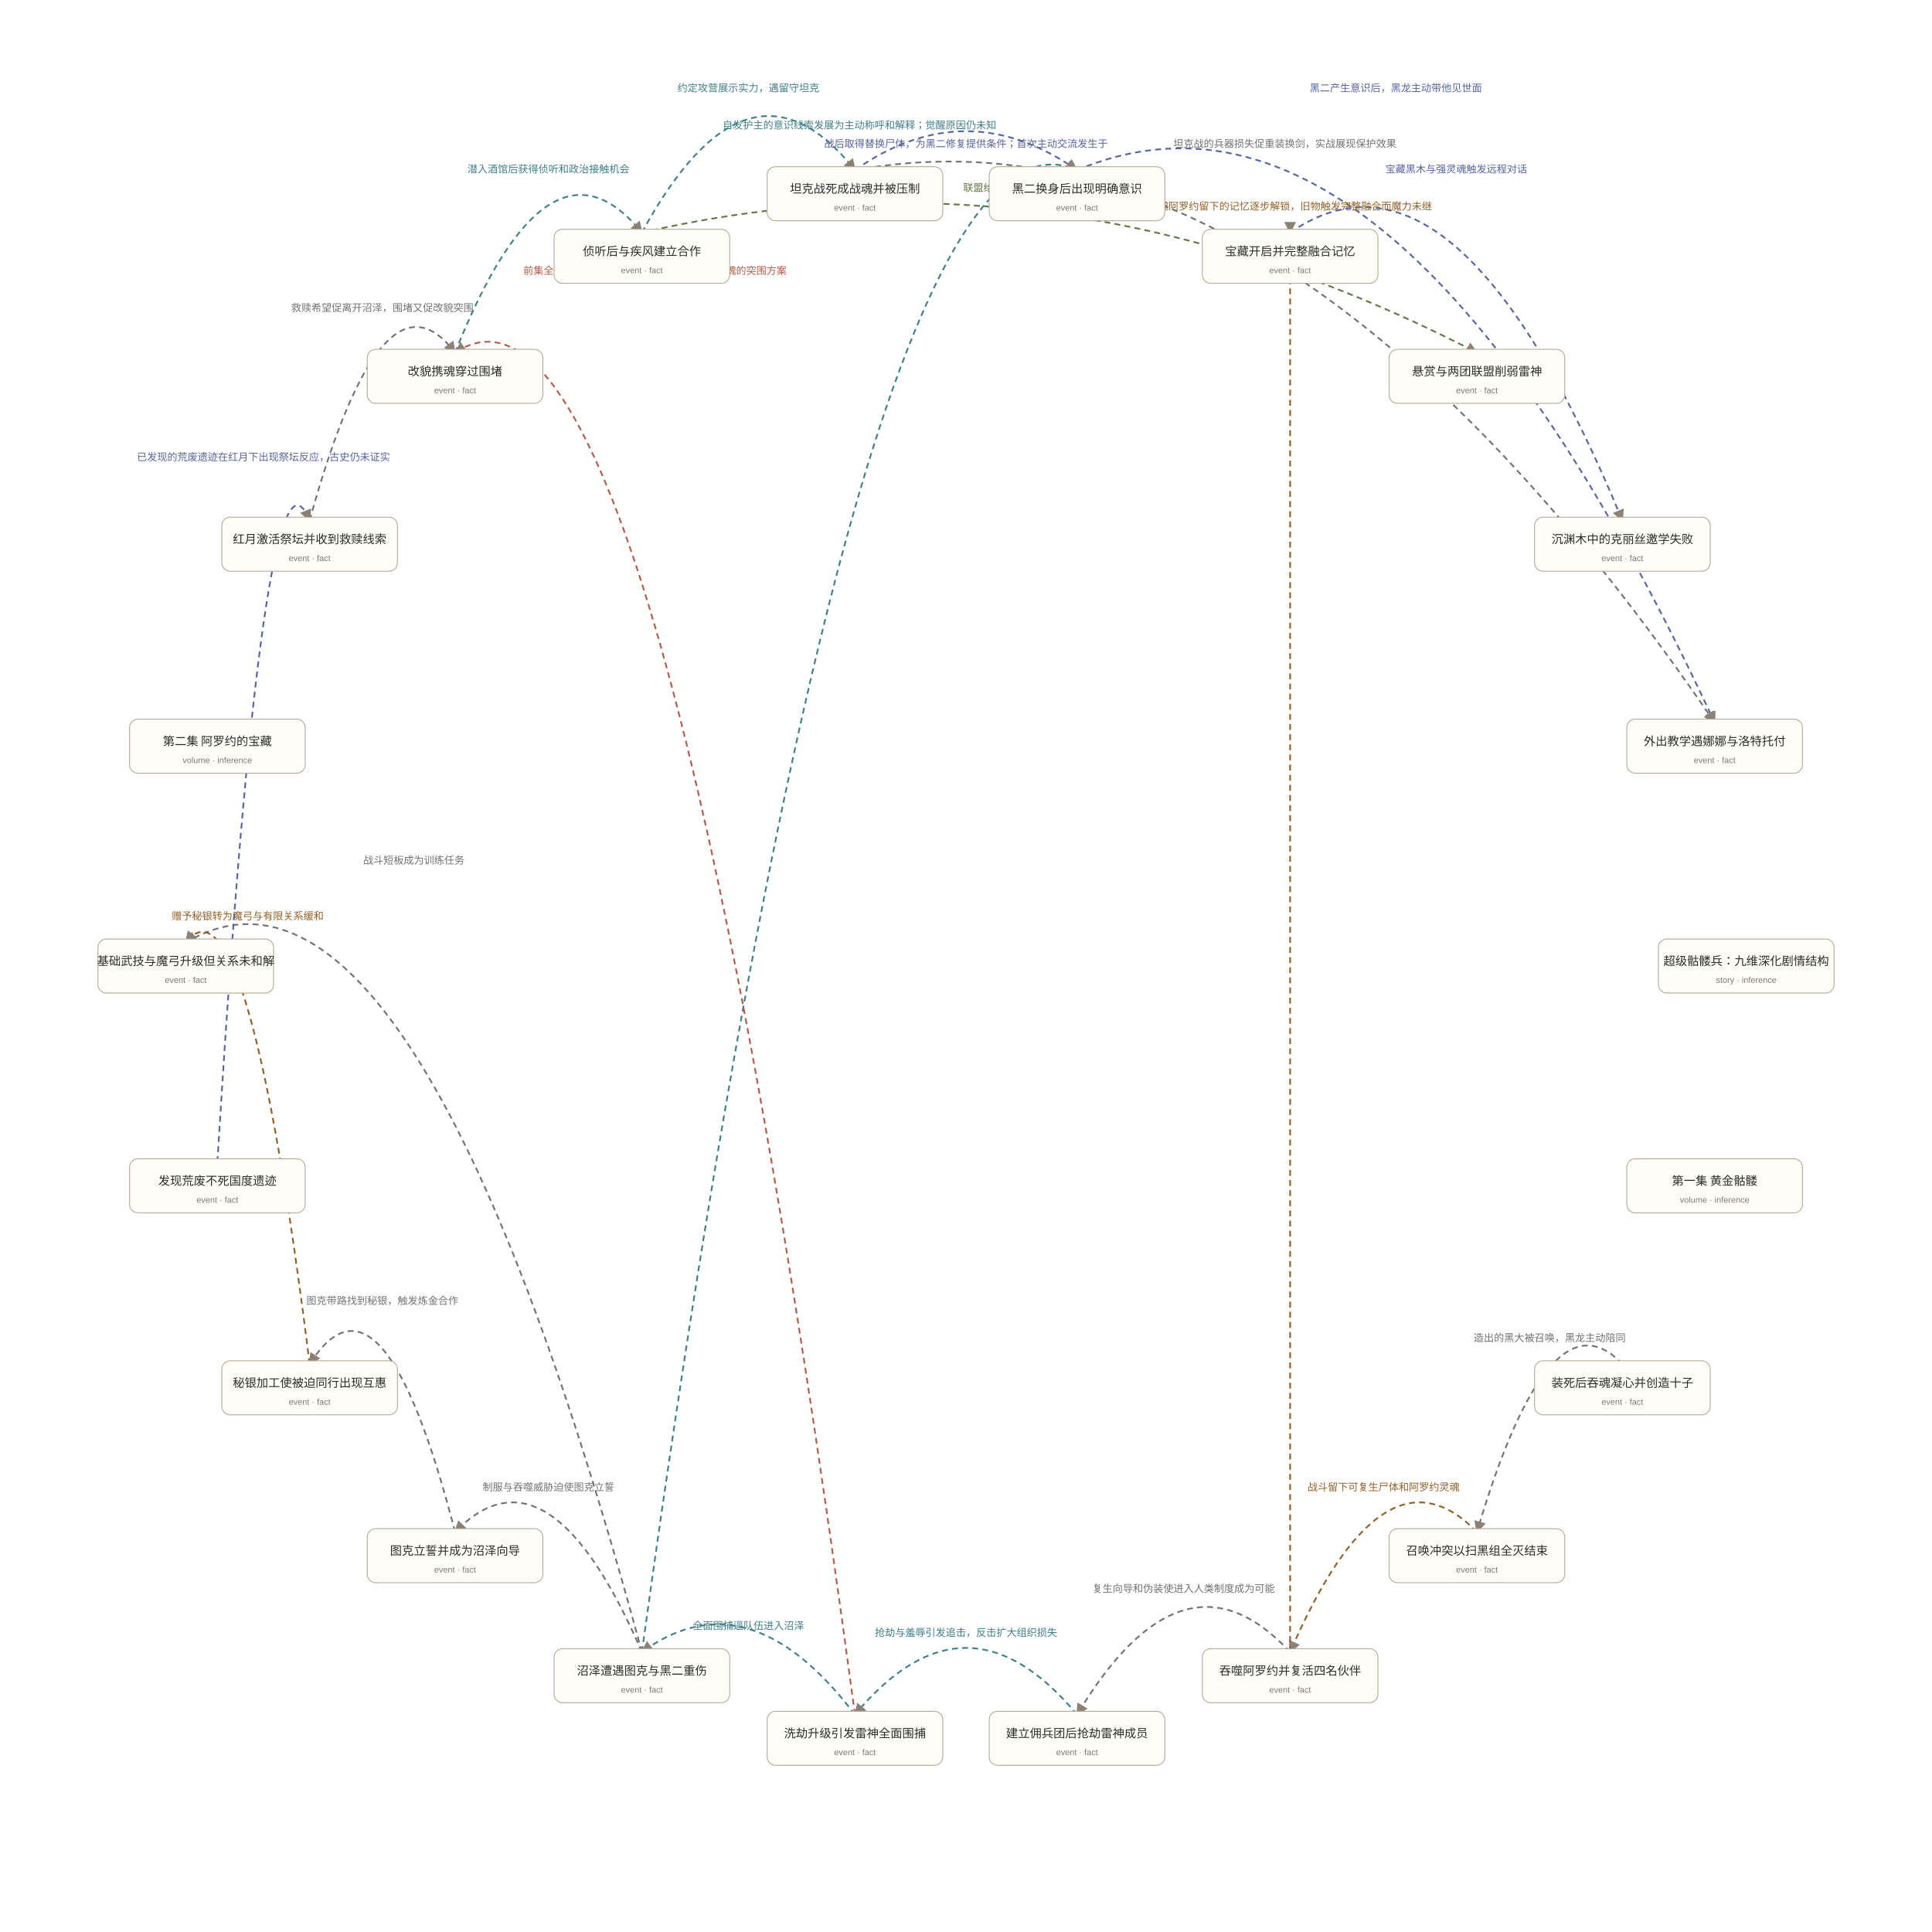
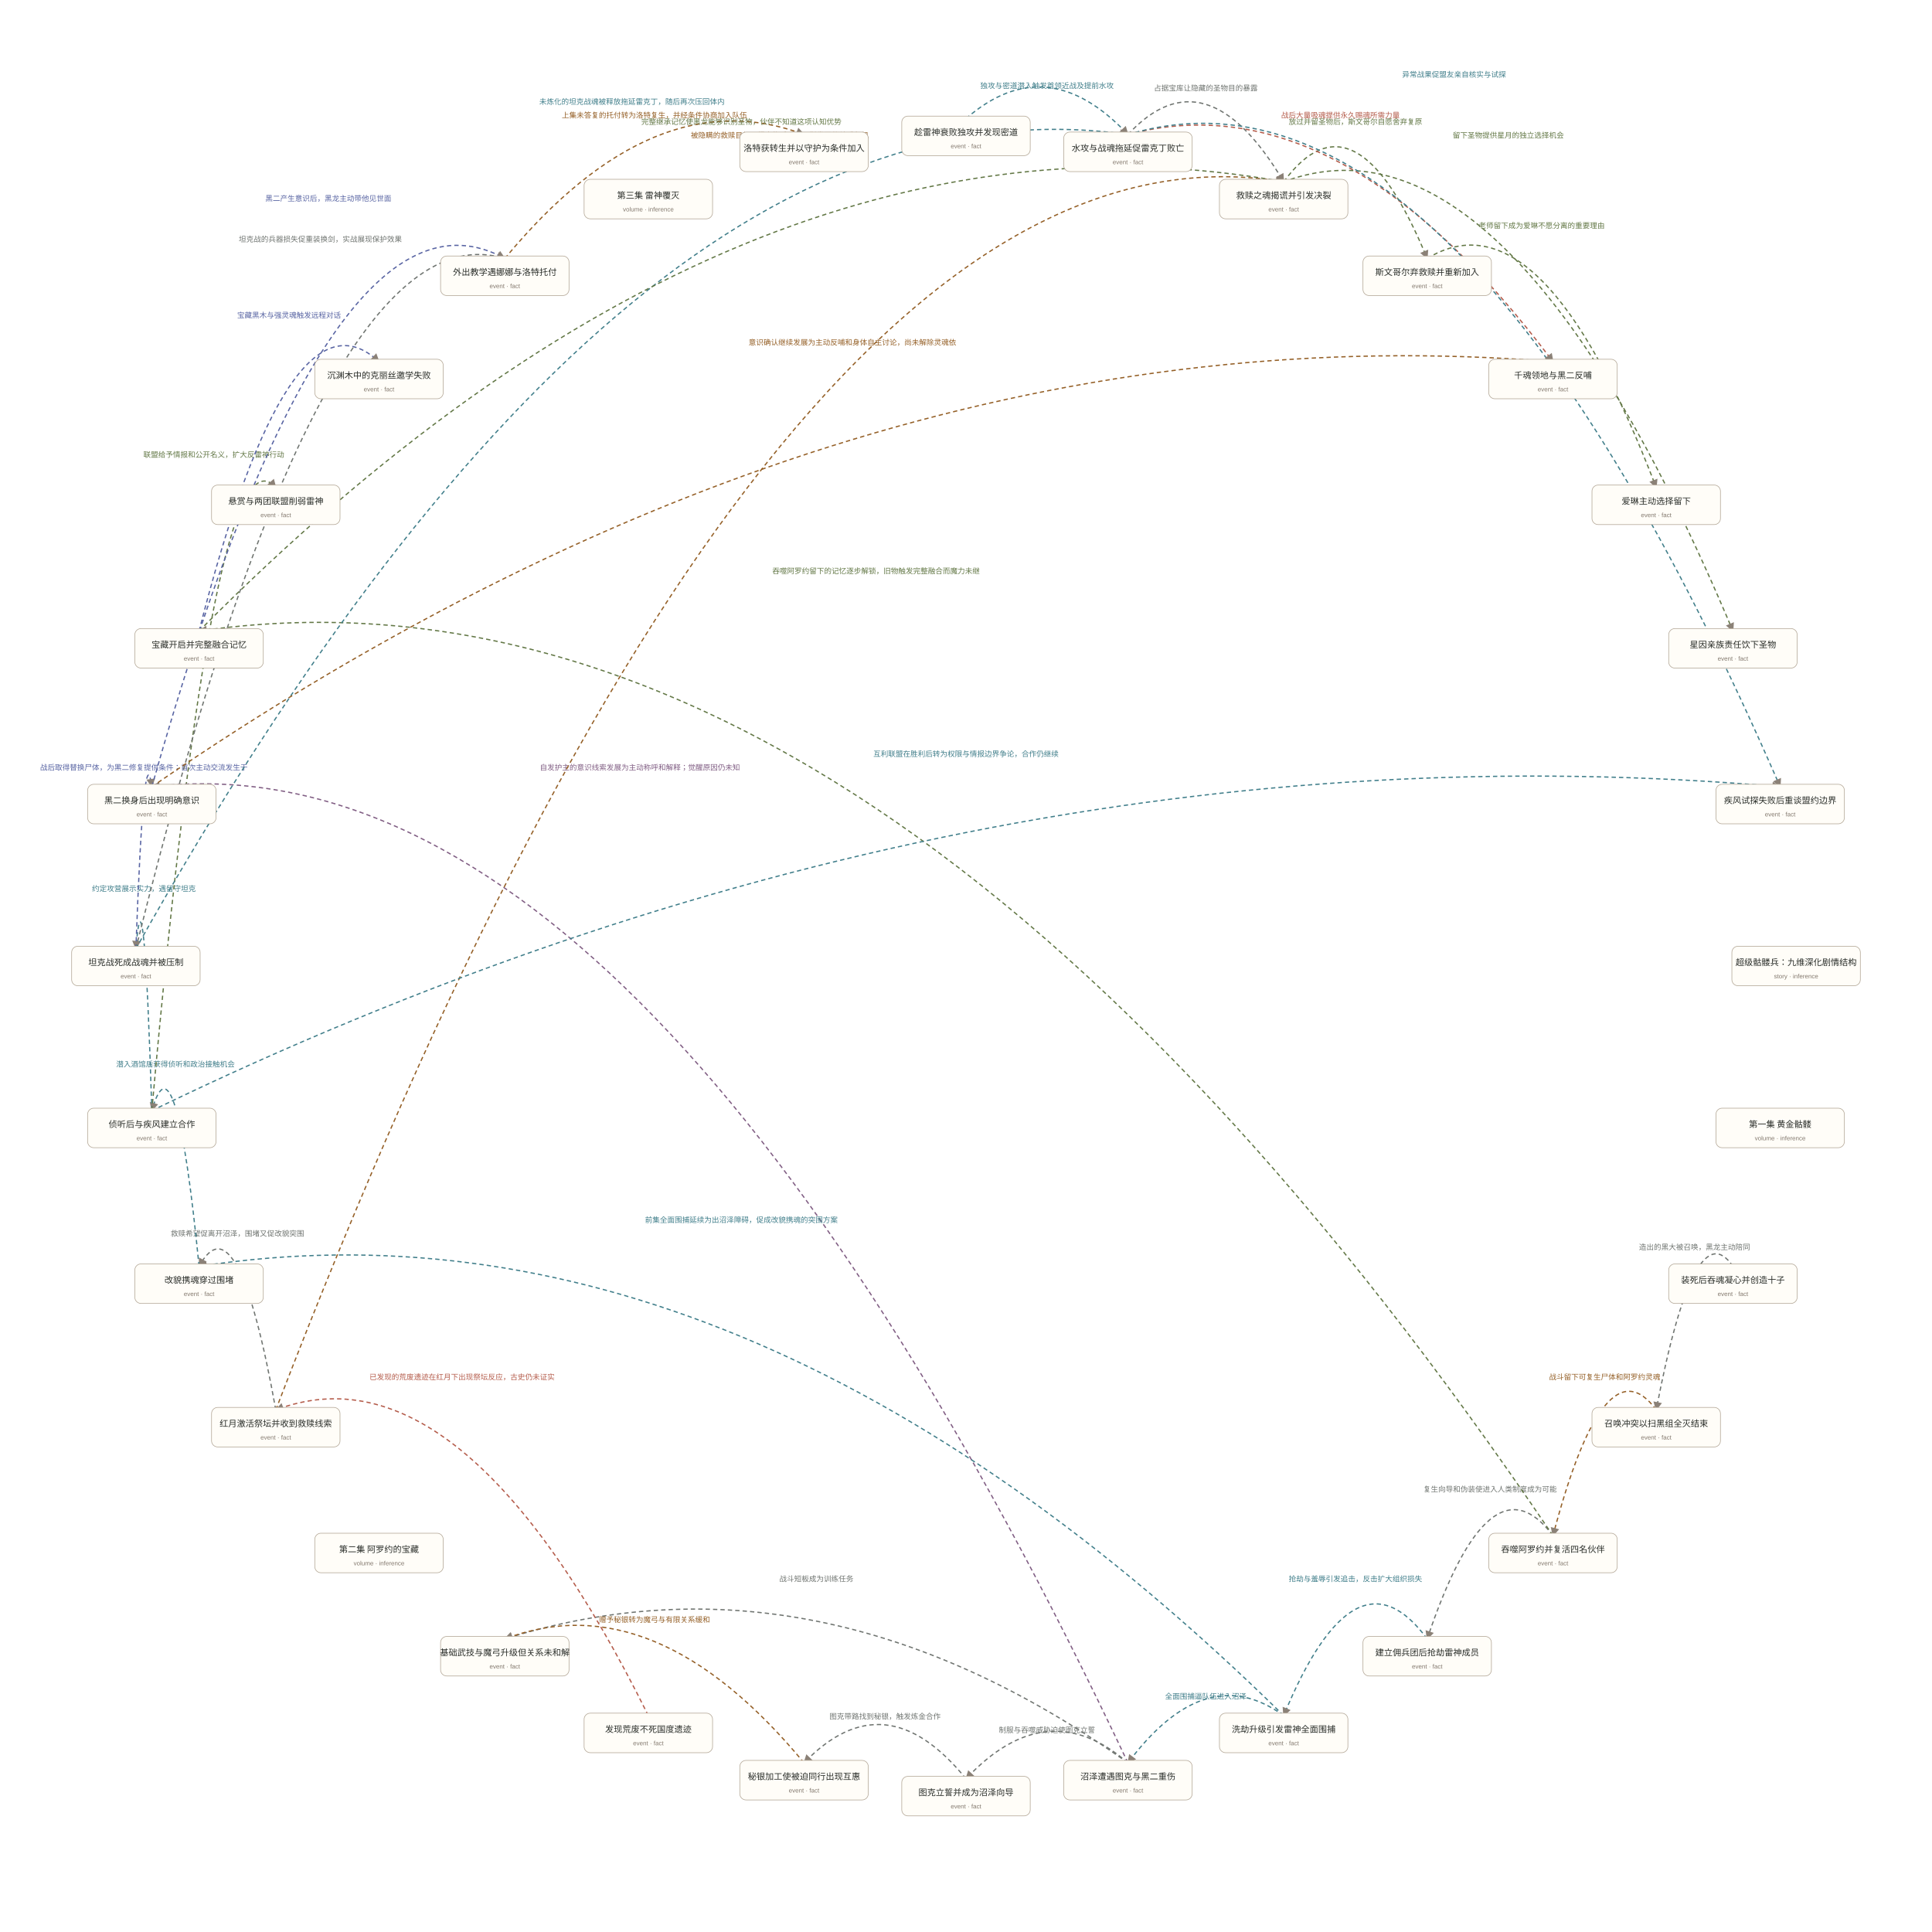
- <svg xmlns="http://www.w3.org/2000/svg" viewBox="0 0 2288 2288" role="img" aria-label="剧情结构图">
+ <svg xmlns="http://www.w3.org/2000/svg" viewBox="0 0 3128 3128" role="img" aria-label="剧情结构图">
  <style>text{font-family:system-ui,Arial,sans-serif}.node{cursor:pointer}.node:focus rect{stroke:#111;stroke-width:3}</style>
  <defs>
    <marker id="arrow" viewBox="0 0 10 10" refX="9" refY="5" markerWidth="7" markerHeight="7" orient="auto-start-reverse">
      <path d="M 0 0 L 10 5 L 0 10 z" fill="#8b8177" />
    </marker>
  </defs>
  <g class="relation" data-from="v01-e01" data-to="v01-e02" data-threads="">
-     <path d="M1921.318,1615.552 Q1835.205,1523.552 1749.091,1814.313" fill="none" stroke="#6f7470" stroke-width="2" stroke-dasharray="7 5" marker-end="url(#arrow)" />
-     <text x="1835.205" y="1588.552" text-anchor="middle" fill="#6f7470" font-size="12">造出的黑大被召唤，黑龙主动陪同</text>
+     <path d="M2805.694,2050.327 Q2743.595,1958.327 2681.495,2282.686" fill="none" stroke="#6f7470" stroke-width="2" stroke-dasharray="7 5" marker-end="url(#arrow)" />
+     <text x="2743.595" y="2023.327" text-anchor="middle" fill="#6f7470" font-size="12">造出的黑大被召唤，黑龙主动陪同</text>
  </g>
  <g class="relation" data-from="v01-e02" data-to="v01-e03" data-threads="v01-thread-01 book-37dd82abc178">
-     <path d="M1749.091,1814.313 Q1638.467,1700.313 1527.843,1956.5" fill="none" stroke="#945f26" stroke-width="2" stroke-dasharray="7 5" marker-end="url(#arrow)" />
-     <text x="1638.467" y="1765.313" text-anchor="middle" fill="#945f26" font-size="12">战斗留下可复生尸体和阿罗约灵魂</text>
+     <path d="M2681.495,2282.686 Q2597.923,2168.686 2514.352,2486.352" fill="none" stroke="#945f26" stroke-width="2" stroke-dasharray="7 5" marker-end="url(#arrow)" />
+     <text x="2597.923" y="2233.686" text-anchor="middle" fill="#945f26" font-size="12">战斗留下可复生尸体和阿罗约灵魂</text>
  </g>
  <g class="relation" data-from="v01-e03" data-to="v01-e04" data-threads="">
-     <path d="M1527.843,1956.5 Q1401.671,1820.5 1275.499,2030.595" fill="none" stroke="#6f7470" stroke-width="2" stroke-dasharray="7 5" marker-end="url(#arrow)" />
-     <text x="1401.671" y="1885.5" text-anchor="middle" fill="#6f7470" font-size="12">复生向导和伪装使进入人类制度成为可能</text>
+     <path d="M2514.352,2486.352 Q2412.519,2350.352 2310.686,2653.495" fill="none" stroke="#6f7470" stroke-width="2" stroke-dasharray="7 5" marker-end="url(#arrow)" />
+     <text x="2412.519" y="2415.352" text-anchor="middle" fill="#6f7470" font-size="12">复生向导和伪装使进入人类制度成为可能</text>
  </g>
  <g class="relation" data-from="v01-e04" data-to="v01-e05" data-threads="v01-thread-04 book-4591509faba8">
-     <path d="M1275.499,2030.595 Q1144.0,1872.595 1012.501,2030.595" fill="none" stroke="#407e8a" stroke-width="2" stroke-dasharray="7 5" marker-end="url(#arrow)" />
-     <text x="1144.0" y="1937.595" text-anchor="middle" fill="#407e8a" font-size="12">抢劫与羞辱引发追击，反击扩大组织损失</text>
+     <path d="M2310.686,2653.495 Q2194.506,2495.495 2078.327,2777.694" fill="none" stroke="#407e8a" stroke-width="2" stroke-dasharray="7 5" marker-end="url(#arrow)" />
+     <text x="2194.506" y="2560.495" text-anchor="middle" fill="#407e8a" font-size="12">抢劫与羞辱引发追击，反击扩大组织损失</text>
  </g>
  <g class="relation" data-from="v01-e05" data-to="v01-e06" data-threads="v01-thread-04 book-4591509faba8">
-     <path d="M1012.501,2030.595 Q886.329,1864.5 760.157,1956.5" fill="none" stroke="#407e8a" stroke-width="2" stroke-dasharray="7 5" marker-end="url(#arrow)" />
-     <text x="886.329" y="1929.5" text-anchor="middle" fill="#407e8a" font-size="12">全面围捕逼队伍进入沼泽</text>
+     <path d="M2078.327,2777.694 Q1952.264,2685.694 1826.201,2854.175" fill="none" stroke="#407e8a" stroke-width="2" stroke-dasharray="7 5" marker-end="url(#arrow)" />
+     <text x="1952.264" y="2750.694" text-anchor="middle" fill="#407e8a" font-size="12">全面围捕逼队伍进入沼泽</text>
  </g>
  <g class="relation" data-from="v01-e06" data-to="v01-e07" data-threads="">
-     <path d="M760.157,1956.5 Q649.533,1700.313 538.909,1814.313" fill="none" stroke="#6f7470" stroke-width="2" stroke-dasharray="7 5" marker-end="url(#arrow)" />
-     <text x="649.533" y="1765.313" text-anchor="middle" fill="#6f7470" font-size="12">制服与吞噬威胁迫使图克立誓</text>
+     <path d="M1826.201,2854.175 Q1695.101,2740.175 1564.0,2880.0" fill="none" stroke="#6f7470" stroke-width="2" stroke-dasharray="7 5" marker-end="url(#arrow)" />
+     <text x="1695.101" y="2805.175" text-anchor="middle" fill="#6f7470" font-size="12">制服与吞噬威胁迫使图克立誓</text>
  </g>
  <g class="relation" data-from="v01-e07" data-to="v01-e08" data-threads="">
-     <path d="M538.909,1814.313 Q452.795,1479.552 366.682,1615.552" fill="none" stroke="#6f7470" stroke-width="2" stroke-dasharray="7 5" marker-end="url(#arrow)" />
-     <text x="452.795" y="1544.552" text-anchor="middle" fill="#6f7470" font-size="12">图克带路找到秘银，触发炼金合作</text>
+     <path d="M1564.0,2880.0 Q1432.899,2718.175 1301.799,2854.175" fill="none" stroke="#6f7470" stroke-width="2" stroke-dasharray="7 5" marker-end="url(#arrow)" />
+     <text x="1432.899" y="2783.175" text-anchor="middle" fill="#6f7470" font-size="12">图克带路找到秘银，触发炼金合作</text>
  </g>
  <g class="relation" data-from="v01-e06" data-to="v01-e09" data-threads="">
-     <path d="M760.157,1956.5 Q490.078,958 220.0,1116" fill="none" stroke="#6f7470" stroke-width="2" stroke-dasharray="7 5" marker-end="url(#arrow)" />
-     <text x="490.078" y="1023" text-anchor="middle" fill="#6f7470" font-size="12">战斗短板成为训练任务</text>
+     <path d="M1826.201,2854.175 Q1321.757,2495.495 817.314,2653.495" fill="none" stroke="#6f7470" stroke-width="2" stroke-dasharray="7 5" marker-end="url(#arrow)" />
+     <text x="1321.757" y="2560.495" text-anchor="middle" fill="#6f7470" font-size="12">战斗短板成为训练任务</text>
  </g>
  <g class="relation" data-from="v01-e08" data-to="v01-e09" data-threads="v01-thread-01 book-37dd82abc178">
-     <path d="M366.682,1615.552 Q293.341,1024 220.0,1116" fill="none" stroke="#945f26" stroke-width="2" stroke-dasharray="7 5" marker-end="url(#arrow)" />
-     <text x="293.341" y="1089" text-anchor="middle" fill="#945f26" font-size="12">赠予秘银转为魔弓与有限关系缓和</text>
+     <path d="M1301.799,2854.175 Q1059.556,2561.495 817.314,2653.495" fill="none" stroke="#945f26" stroke-width="2" stroke-dasharray="7 5" marker-end="url(#arrow)" />
+     <text x="1059.556" y="2626.495" text-anchor="middle" fill="#945f26" font-size="12">赠予秘银转为魔弓与有限关系缓和</text>
  </g>
  <g class="relation" data-from="v02-e01" data-to="v02-e02" data-threads="">
-     <path d="M366.682,616.448 Q452.795,303.687 538.909,417.687" fill="none" stroke="#6f7470" stroke-width="2" stroke-dasharray="7 5" marker-end="url(#arrow)" />
-     <text x="452.795" y="368.687" text-anchor="middle" fill="#6f7470" font-size="12">救赎希望促离开沼泽，围堵又促改貌突围</text>
+     <path d="M446.505,2282.686 Q384.405,1936.327 322.306,2050.327" fill="none" stroke="#6f7470" stroke-width="2" stroke-dasharray="7 5" marker-end="url(#arrow)" />
+     <text x="384.405" y="2001.327" text-anchor="middle" fill="#6f7470" font-size="12">救赎希望促离开沼泽，围堵又促改貌突围</text>
  </g>
  <g class="relation" data-from="v02-e02" data-to="v02-e03" data-threads="v02-thread-05 book-4591509faba8">
-     <path d="M538.909,417.687 Q649.533,139.5 760.157,275.5" fill="none" stroke="#407e8a" stroke-width="2" stroke-dasharray="7 5" marker-end="url(#arrow)" />
-     <text x="649.533" y="204.5" text-anchor="middle" fill="#407e8a" font-size="12">潜入酒馆后获得侦听和政治接触机会</text>
+     <path d="M322.306,2050.327 Q284.065,1662.201 245.825,1798.201" fill="none" stroke="#407e8a" stroke-width="2" stroke-dasharray="7 5" marker-end="url(#arrow)" />
+     <text x="284.065" y="1727.201" text-anchor="middle" fill="#407e8a" font-size="12">潜入酒馆后获得侦听和政治接触机会</text>
  </g>
  <g class="relation" data-from="v02-e03" data-to="v02-e04" data-threads="v02-thread-05 book-4591509faba8">
-     <path d="M760.157,275.5 Q886.329,43.405 1012.501,201.405" fill="none" stroke="#407e8a" stroke-width="2" stroke-dasharray="7 5" marker-end="url(#arrow)" />
-     <text x="886.329" y="108.405" text-anchor="middle" fill="#407e8a" font-size="12">约定攻营展示实力，遇留守坦克</text>
+     <path d="M245.825,1798.201 Q232.912,1378 220.0,1536" fill="none" stroke="#407e8a" stroke-width="2" stroke-dasharray="7 5" marker-end="url(#arrow)" />
+     <text x="232.912" y="1443" text-anchor="middle" fill="#407e8a" font-size="12">约定攻营展示实力，遇留守坦克</text>
  </g>
  <g class="relation" data-from="v02-e04" data-to="v02-e05" data-threads="v02-thread-01 v02-thread-02 book-37dd82abc178 book-c55cdb2efcb4">
-     <path d="M1012.501,201.405 Q1144,109.405 1275.499,201.405" fill="none" stroke="#5763a2" stroke-width="2" stroke-dasharray="7 5" marker-end="url(#arrow)" />
-     <text x="1144" y="174.405" text-anchor="middle" fill="#5763a2" font-size="12">战后取得替换尸体，为黑二修复提供条件；首次主动交流发生于</text>
+     <path d="M220.0,1536 Q232.912,1181.799 245.825,1273.799" fill="none" stroke="#5763a2" stroke-width="2" stroke-dasharray="7 5" marker-end="url(#arrow)" />
+     <text x="232.912" y="1246.799" text-anchor="middle" fill="#5763a2" font-size="12">战后取得替换尸体，为黑二修复提供条件；首次主动交流发生于</text>
  </g>
  <g class="relation" data-from="v02-e03" data-to="v02-e07" data-threads="v02-thread-03 v02-thread-05 book-d57a5d7a5b5a book-4591509faba8">
-     <path d="M760.157,275.5 Q1254.624,161.5 1749.091,417.687" fill="none" stroke="#627745" stroke-width="2" stroke-dasharray="7 5" marker-end="url(#arrow)" />
-     <text x="1254.624" y="226.5" text-anchor="middle" fill="#627745" font-size="12">联盟给予情报和公开名义，扩大反雷神行动</text>
+     <path d="M245.825,1798.201 Q346.165,675.314 446.505,789.314" fill="none" stroke="#627745" stroke-width="2" stroke-dasharray="7 5" marker-end="url(#arrow)" />
+     <text x="346.165" y="740.314" text-anchor="middle" fill="#627745" font-size="12">联盟给予情报和公开名义，扩大反雷神行动</text>
  </g>
  <g class="relation" data-from="v02-e06" data-to="v02-e08" data-threads="v02-thread-07">
-     <path d="M1527.843,275.5 Q1724.581,139.5 1921.318,616.448" fill="none" stroke="#5763a2" stroke-width="2" stroke-dasharray="7 5" marker-end="url(#arrow)" />
-     <text x="1724.581" y="204.5" text-anchor="middle" fill="#5763a2" font-size="12">宝藏黑木与强灵魂触发远程对话</text>
+     <path d="M322.306,1021.673 Q467.977,449.648 613.648,585.648" fill="none" stroke="#5763a2" stroke-width="2" stroke-dasharray="7 5" marker-end="url(#arrow)" />
+     <text x="467.977" y="514.648" text-anchor="middle" fill="#5763a2" font-size="12">宝藏黑木与强灵魂触发远程对话</text>
  </g>
  <g class="relation" data-from="v02-e05" data-to="v02-e09" data-threads="v02-thread-01 v02-thread-02 book-37dd82abc178 book-c55cdb2efcb4">
-     <path d="M1275.499,201.405 Q1653.035,43.405 2030.572,855.679" fill="none" stroke="#5763a2" stroke-width="2" stroke-dasharray="7 5" marker-end="url(#arrow)" />
-     <text x="1653.035" y="108.405" text-anchor="middle" fill="#5763a2" font-size="12">黑二产生意识后，黑龙主动带他见世面</text>
+     <path d="M245.825,1273.799 Q531.569,260.505 817.314,418.505" fill="none" stroke="#5763a2" stroke-width="2" stroke-dasharray="7 5" marker-end="url(#arrow)" />
+     <text x="531.569" y="325.505" text-anchor="middle" fill="#5763a2" font-size="12">黑二产生意识后，黑龙主动带他见世面</text>
  </g>
  <g class="relation" data-from="v02-e04" data-to="v02-e09" data-threads="">
-     <path d="M1012.501,201.405 Q1521.536,109.405 2030.572,855.679" fill="none" stroke="#6f7470" stroke-width="2" stroke-dasharray="7 5" marker-end="url(#arrow)" />
-     <text x="1521.536" y="174.405" text-anchor="middle" fill="#6f7470" font-size="12">坦克战的兵器损失促重装换剑，实战展现保护效果</text>
+     <path d="M220.0,1536 Q518.657,326.505 817.314,418.505" fill="none" stroke="#6f7470" stroke-width="2" stroke-dasharray="7 5" marker-end="url(#arrow)" />
+     <text x="518.657" y="391.505" text-anchor="middle" fill="#6f7470" font-size="12">坦克战的兵器损失促重装换剑，实战展现保护效果</text>
+   </g>
+   <g class="relation" data-from="v03-e02" data-to="v03-e03" data-threads="v03-thread-03 book-4591509faba8">
+     <path d="M1564,192.0 Q1695.101,78.0 1826.201,217.825" fill="none" stroke="#407e8a" stroke-width="2" stroke-dasharray="7 5" marker-end="url(#arrow)" />
+     <text x="1695.101" y="143.0" text-anchor="middle" fill="#407e8a" font-size="12">独攻与密道潜入触发首领近战及提前水攻</text>
+   </g>
+   <g class="relation" data-from="v03-e03" data-to="v03-e04" data-threads="">
+     <path d="M1826.201,217.825 Q1952.264,81.825 2078.327,294.306" fill="none" stroke="#6f7470" stroke-width="2" stroke-dasharray="7 5" marker-end="url(#arrow)" />
+     <text x="1952.264" y="146.825" text-anchor="middle" fill="#6f7470" font-size="12">占据宝库让隐藏的圣物目的暴露</text>
+   </g>
+   <g class="relation" data-from="v03-e04" data-to="v03-e05" data-threads="v03-thread-01 v03-thread-02 book-37dd82abc178 book-d57a5d7a5b5a">
+     <path d="M2078.327,294.306 Q2194.506,136.306 2310.686,418.505" fill="none" stroke="#627745" stroke-width="2" stroke-dasharray="7 5" marker-end="url(#arrow)" />
+     <text x="2194.506" y="201.306" text-anchor="middle" fill="#627745" font-size="12">放过并留圣物后，斯文哥尔自愿舍弃复原</text>
+   </g>
+   <g class="relation" data-from="v03-e03" data-to="v03-e06" data-threads="v03-thread-04">
+     <path d="M1826.201,217.825 Q2170.276,125.825 2514.352,585.648" fill="none" stroke="#b45b4a" stroke-width="2" stroke-dasharray="7 5" marker-end="url(#arrow)" />
+     <text x="2170.276" y="190.825" text-anchor="middle" fill="#b45b4a" font-size="12">战后大量吸魂提供永久赐魂所需力量</text>
+   </g>
+   <g class="relation" data-from="v03-e05" data-to="v03-e07" data-threads="v03-thread-01 v03-thread-02 book-37dd82abc178 book-d57a5d7a5b5a">
+     <path d="M2310.686,418.505 Q2496.091,304.505 2681.495,789.314" fill="none" stroke="#627745" stroke-width="2" stroke-dasharray="7 5" marker-end="url(#arrow)" />
+     <text x="2496.091" y="369.505" text-anchor="middle" fill="#627745" font-size="12">老师留下成为爱琳不愿分离的重要理由</text>
+   </g>
+   <g class="relation" data-from="v03-e04" data-to="v03-e08" data-threads="v03-thread-01 v03-thread-02 book-37dd82abc178 book-d57a5d7a5b5a">
+     <path d="M2078.327,294.306 Q2442.01,158.306 2805.694,1021.673" fill="none" stroke="#627745" stroke-width="2" stroke-dasharray="7 5" marker-end="url(#arrow)" />
+     <text x="2442.01" y="223.306" text-anchor="middle" fill="#627745" font-size="12">留下圣物提供星月的独立选择机会</text>
+   </g>
+   <g class="relation" data-from="v03-e03" data-to="v03-e09" data-threads="v03-thread-03 book-4591509faba8">
+     <path d="M1826.201,217.825 Q2354.188,59.825 2882.175,1273.799" fill="none" stroke="#407e8a" stroke-width="2" stroke-dasharray="7 5" marker-end="url(#arrow)" />
+     <text x="2354.188" y="124.825" text-anchor="middle" fill="#407e8a" font-size="12">异常战果促盟友亲自核实与试探</text>
  </g>
  <g class="relation" data-from="v01-e06" data-to="v02-e05" data-threads="book-c55cdb2efcb4">
-     <path d="M760.157,1956.5 Q1017.828,87.405 1275.499,201.405" fill="none" stroke="#407e8a" stroke-width="2" stroke-dasharray="7 5" marker-end="url(#arrow)" />
-     <text x="1017.828" y="152.405" text-anchor="middle" fill="#407e8a" font-size="12">自发护主的意识线索发展为主动称呼和解释；觉醒原因仍未知</text>
+     <path d="M1826.201,2854.175 Q1036.013,1181.799 245.825,1273.799" fill="none" stroke="#805d83" stroke-width="2" stroke-dasharray="7 5" marker-end="url(#arrow)" />
+     <text x="1036.013" y="1246.799" text-anchor="middle" fill="#805d83" font-size="12">自发护主的意识线索发展为主动称呼和解释；觉醒原因仍未知</text>
  </g>
  <g class="relation" data-from="v01-e10" data-to="v02-e01" data-threads="book-c0fbac950b52">
-     <path d="M257.428,1376.321 Q312.055,480.448 366.682,616.448" fill="none" stroke="#5763a2" stroke-width="2" stroke-dasharray="7 5" marker-end="url(#arrow)" />
-     <text x="312.055" y="545.448" text-anchor="middle" fill="#5763a2" font-size="12">已发现的荒废遗迹在红月下出现祭坛反应，古史仍未证实</text>
+     <path d="M1049.673,2777.694 Q748.089,2168.686 446.505,2282.686" fill="none" stroke="#b45b4a" stroke-width="2" stroke-dasharray="7 5" marker-end="url(#arrow)" />
+     <text x="748.089" y="2233.686" text-anchor="middle" fill="#b45b4a" font-size="12">已发现的荒废遗迹在红月下出现祭坛反应，古史仍未证实</text>
  </g>
  <g class="relation" data-from="v01-e05" data-to="v02-e02" data-threads="book-4591509faba8">
-     <path d="M1012.501,2030.595 Q775.705,259.687 538.909,417.687" fill="none" stroke="#b45b4a" stroke-width="2" stroke-dasharray="7 5" marker-end="url(#arrow)" />
-     <text x="775.705" y="324.687" text-anchor="middle" fill="#b45b4a" font-size="12">前集全面围捕延续为出沼泽障碍，促成改貌携魂的突围方案</text>
+     <path d="M2078.327,2777.694 Q1200.316,1914.327 322.306,2050.327" fill="none" stroke="#407e8a" stroke-width="2" stroke-dasharray="7 5" marker-end="url(#arrow)" />
+     <text x="1200.316" y="1979.327" text-anchor="middle" fill="#407e8a" font-size="12">前集全面围捕延续为出沼泽障碍，促成改貌携魂的突围方案</text>
  </g>
  <g class="relation" data-from="v01-e03" data-to="v02-e06" data-threads="book-0a05fa972401">
-     <path d="M1527.843,1956.5 Q1527.843,183.5 1527.843,275.5" fill="none" stroke="#945f26" stroke-width="2" stroke-dasharray="7 5" marker-end="url(#arrow)" />
-     <text x="1527.843" y="248.5" text-anchor="middle" fill="#945f26" font-size="12">吞噬阿罗约留下的记忆逐步解锁，旧物触发完整融合而魔力未继</text>
+     <path d="M2514.352,2486.352 Q1418.329,863.673 322.306,1021.673" fill="none" stroke="#627745" stroke-width="2" stroke-dasharray="7 5" marker-end="url(#arrow)" />
+     <text x="1418.329" y="928.673" text-anchor="middle" fill="#627745" font-size="12">吞噬阿罗约留下的记忆逐步解锁，旧物触发完整融合而魔力未继</text>
+   </g>
+   <g class="relation" data-from="v02-e09" data-to="v03-e01" data-threads="book-cb9c67d1cdae">
+     <path d="M817.314,418.505 Q1059.556,125.825 1301.799,217.825" fill="none" stroke="#945f26" stroke-width="2" stroke-dasharray="7 5" marker-end="url(#arrow)" />
+     <text x="1059.556" y="190.825" text-anchor="middle" fill="#945f26" font-size="12">上集未答复的托付转为洛特复生，并经条件协商加入队伍</text>
+   </g>
+   <g class="relation" data-from="v02-e04" data-to="v03-e03" data-threads="book-4591509faba8 book-9baae09a0d12">
+     <path d="M220.0,1536 Q1023.101,103.825 1826.201,217.825" fill="none" stroke="#407e8a" stroke-width="2" stroke-dasharray="7 5" marker-end="url(#arrow)" />
+     <text x="1023.101" y="168.825" text-anchor="middle" fill="#407e8a" font-size="12">未炼化的坦克战魂被释放拖延雷克丁，随后再次压回体内</text>
+   </g>
+   <g class="relation" data-from="v02-e01" data-to="v03-e04" data-threads="book-37dd82abc178 book-d57a5d7a5b5a">
+     <path d="M446.505,2282.686 Q1262.416,158.306 2078.327,294.306" fill="none" stroke="#945f26" stroke-width="2" stroke-dasharray="7 5" marker-end="url(#arrow)" />
+     <text x="1262.416" y="223.306" text-anchor="middle" fill="#945f26" font-size="12">被隐瞒的救赎目标取得实物后曝光，引发同伴关系危机</text>
+   </g>
+   <g class="relation" data-from="v02-e06" data-to="v03-e04" data-threads="book-d57a5d7a5b5a book-0a05fa972401">
+     <path d="M322.306,1021.673 Q1200.316,136.306 2078.327,294.306" fill="none" stroke="#627745" stroke-width="2" stroke-dasharray="7 5" marker-end="url(#arrow)" />
+     <text x="1200.316" y="201.306" text-anchor="middle" fill="#627745" font-size="12">完整继承记忆使黑龙能够识别圣物，伙伴不知道这项认知优势</text>
+   </g>
+   <g class="relation" data-from="v02-e05" data-to="v03-e06" data-threads="book-37dd82abc178 book-c55cdb2efcb4">
+     <path d="M245.825,1273.799 Q1380.088,493.648 2514.352,585.648" fill="none" stroke="#945f26" stroke-width="2" stroke-dasharray="7 5" marker-end="url(#arrow)" />
+     <text x="1380.088" y="558.648" text-anchor="middle" fill="#945f26" font-size="12">意识确认继续发展为主动反哺和身体自主讨论，尚未解除灵魂依</text>
+   </g>
+   <g class="relation" data-from="v02-e03" data-to="v03-e09" data-threads="book-4591509faba8">
+     <path d="M245.825,1798.201 Q1564.0,1159.799 2882.175,1273.799" fill="none" stroke="#407e8a" stroke-width="2" stroke-dasharray="7 5" marker-end="url(#arrow)" />
+     <text x="1564.0" y="1224.799" text-anchor="middle" fill="#407e8a" font-size="12">互利联盟在胜利后转为权限与情报边界争论，合作仍继续</text>
  </g>
  <g class="node" tabindex="0" role="button" aria-label="超级骷髅兵：九维深化剧情结构" data-node="story">
-     <rect x="1964.0" y="1112.0" width="208" height="64" rx="10" fill="#fffdf8" stroke="#b3a797" />
-     <text x="2068.0" y="1143.0" text-anchor="middle" fill="#292d29" font-size="14">超级骷髅兵：九维深化剧情结构</text>
-     <text x="2068.0" y="1164.0" text-anchor="middle" fill="#83796e" font-size="10">story · inference</text>
+     <rect x="2804.0" y="1532.0" width="208" height="64" rx="10" fill="#fffdf8" stroke="#b3a797" />
+     <text x="2908.0" y="1563.0" text-anchor="middle" fill="#292d29" font-size="14">超级骷髅兵：九维深化剧情结构</text>
+     <text x="2908.0" y="1584.0" text-anchor="middle" fill="#83796e" font-size="10">story · inference</text>
  </g>
  <g class="node" tabindex="0" role="button" aria-label="第一集 黄金骷髅" data-node="vol-01">
-     <rect x="1926.572" y="1372.321" width="208" height="64" rx="10" fill="#fffdf8" stroke="#b3a797" />
-     <text x="2030.572" y="1403.321" text-anchor="middle" fill="#292d29" font-size="14">第一集 黄金骷髅</text>
-     <text x="2030.572" y="1424.321" text-anchor="middle" fill="#83796e" font-size="10">volume · inference</text>
+     <rect x="2778.175" y="1794.201" width="208" height="64" rx="10" fill="#fffdf8" stroke="#b3a797" />
+     <text x="2882.175" y="1825.201" text-anchor="middle" fill="#292d29" font-size="14">第一集 黄金骷髅</text>
+     <text x="2882.175" y="1846.201" text-anchor="middle" fill="#83796e" font-size="10">volume · inference</text>
  </g>
  <g class="node" tabindex="0" role="button" aria-label="装死后吞魂凝心并创造十子" data-node="v01-e01">
-     <rect x="1817.318" y="1611.552" width="208" height="64" rx="10" fill="#fffdf8" stroke="#b3a797" />
-     <text x="1921.318" y="1642.552" text-anchor="middle" fill="#292d29" font-size="14">装死后吞魂凝心并创造十子</text>
-     <text x="1921.318" y="1663.552" text-anchor="middle" fill="#83796e" font-size="10">event · fact</text>
+     <rect x="2701.694" y="2046.327" width="208" height="64" rx="10" fill="#fffdf8" stroke="#b3a797" />
+     <text x="2805.694" y="2077.327" text-anchor="middle" fill="#292d29" font-size="14">装死后吞魂凝心并创造十子</text>
+     <text x="2805.694" y="2098.327" text-anchor="middle" fill="#83796e" font-size="10">event · fact</text>
  </g>
  <g class="node" tabindex="0" role="button" aria-label="召唤冲突以扫黑组全灭结束" data-node="v01-e02">
-     <rect x="1645.091" y="1810.313" width="208" height="64" rx="10" fill="#fffdf8" stroke="#b3a797" />
-     <text x="1749.091" y="1841.313" text-anchor="middle" fill="#292d29" font-size="14">召唤冲突以扫黑组全灭结束</text>
-     <text x="1749.091" y="1862.313" text-anchor="middle" fill="#83796e" font-size="10">event · fact</text>
+     <rect x="2577.495" y="2278.686" width="208" height="64" rx="10" fill="#fffdf8" stroke="#b3a797" />
+     <text x="2681.495" y="2309.686" text-anchor="middle" fill="#292d29" font-size="14">召唤冲突以扫黑组全灭结束</text>
+     <text x="2681.495" y="2330.686" text-anchor="middle" fill="#83796e" font-size="10">event · fact</text>
  </g>
  <g class="node" tabindex="0" role="button" aria-label="吞噬阿罗约并复活四名伙伴" data-node="v01-e03">
-     <rect x="1423.843" y="1952.5" width="208" height="64" rx="10" fill="#fffdf8" stroke="#b3a797" />
-     <text x="1527.843" y="1983.5" text-anchor="middle" fill="#292d29" font-size="14">吞噬阿罗约并复活四名伙伴</text>
-     <text x="1527.843" y="2004.5" text-anchor="middle" fill="#83796e" font-size="10">event · fact</text>
+     <rect x="2410.352" y="2482.352" width="208" height="64" rx="10" fill="#fffdf8" stroke="#b3a797" />
+     <text x="2514.352" y="2513.352" text-anchor="middle" fill="#292d29" font-size="14">吞噬阿罗约并复活四名伙伴</text>
+     <text x="2514.352" y="2534.352" text-anchor="middle" fill="#83796e" font-size="10">event · fact</text>
  </g>
  <g class="node" tabindex="0" role="button" aria-label="建立佣兵团后抢劫雷神成员" data-node="v01-e04">
-     <rect x="1171.499" y="2026.595" width="208" height="64" rx="10" fill="#fffdf8" stroke="#b3a797" />
-     <text x="1275.499" y="2057.595" text-anchor="middle" fill="#292d29" font-size="14">建立佣兵团后抢劫雷神成员</text>
-     <text x="1275.499" y="2078.595" text-anchor="middle" fill="#83796e" font-size="10">event · fact</text>
+     <rect x="2206.686" y="2649.495" width="208" height="64" rx="10" fill="#fffdf8" stroke="#b3a797" />
+     <text x="2310.686" y="2680.495" text-anchor="middle" fill="#292d29" font-size="14">建立佣兵团后抢劫雷神成员</text>
+     <text x="2310.686" y="2701.495" text-anchor="middle" fill="#83796e" font-size="10">event · fact</text>
  </g>
  <g class="node" tabindex="0" role="button" aria-label="洗劫升级引发雷神全面围捕" data-node="v01-e05">
-     <rect x="908.501" y="2026.595" width="208" height="64" rx="10" fill="#fffdf8" stroke="#b3a797" />
-     <text x="1012.501" y="2057.595" text-anchor="middle" fill="#292d29" font-size="14">洗劫升级引发雷神全面围捕</text>
-     <text x="1012.501" y="2078.595" text-anchor="middle" fill="#83796e" font-size="10">event · fact</text>
+     <rect x="1974.327" y="2773.694" width="208" height="64" rx="10" fill="#fffdf8" stroke="#b3a797" />
+     <text x="2078.327" y="2804.694" text-anchor="middle" fill="#292d29" font-size="14">洗劫升级引发雷神全面围捕</text>
+     <text x="2078.327" y="2825.694" text-anchor="middle" fill="#83796e" font-size="10">event · fact</text>
  </g>
  <g class="node" tabindex="0" role="button" aria-label="沼泽遭遇图克与黑二重伤" data-node="v01-e06">
-     <rect x="656.157" y="1952.5" width="208" height="64" rx="10" fill="#fffdf8" stroke="#b3a797" />
-     <text x="760.157" y="1983.5" text-anchor="middle" fill="#292d29" font-size="14">沼泽遭遇图克与黑二重伤</text>
-     <text x="760.157" y="2004.5" text-anchor="middle" fill="#83796e" font-size="10">event · fact</text>
+     <rect x="1722.201" y="2850.175" width="208" height="64" rx="10" fill="#fffdf8" stroke="#b3a797" />
+     <text x="1826.201" y="2881.175" text-anchor="middle" fill="#292d29" font-size="14">沼泽遭遇图克与黑二重伤</text>
+     <text x="1826.201" y="2902.175" text-anchor="middle" fill="#83796e" font-size="10">event · fact</text>
  </g>
  <g class="node" tabindex="0" role="button" aria-label="图克立誓并成为沼泽向导" data-node="v01-e07">
-     <rect x="434.909" y="1810.313" width="208" height="64" rx="10" fill="#fffdf8" stroke="#b3a797" />
-     <text x="538.909" y="1841.313" text-anchor="middle" fill="#292d29" font-size="14">图克立誓并成为沼泽向导</text>
-     <text x="538.909" y="1862.313" text-anchor="middle" fill="#83796e" font-size="10">event · fact</text>
+     <rect x="1460.0" y="2876.0" width="208" height="64" rx="10" fill="#fffdf8" stroke="#b3a797" />
+     <text x="1564.0" y="2907.0" text-anchor="middle" fill="#292d29" font-size="14">图克立誓并成为沼泽向导</text>
+     <text x="1564.0" y="2928.0" text-anchor="middle" fill="#83796e" font-size="10">event · fact</text>
  </g>
  <g class="node" tabindex="0" role="button" aria-label="秘银加工使被迫同行出现互惠" data-node="v01-e08">
-     <rect x="262.682" y="1611.552" width="208" height="64" rx="10" fill="#fffdf8" stroke="#b3a797" />
-     <text x="366.682" y="1642.552" text-anchor="middle" fill="#292d29" font-size="14">秘银加工使被迫同行出现互惠</text>
-     <text x="366.682" y="1663.552" text-anchor="middle" fill="#83796e" font-size="10">event · fact</text>
+     <rect x="1197.799" y="2850.175" width="208" height="64" rx="10" fill="#fffdf8" stroke="#b3a797" />
+     <text x="1301.799" y="2881.175" text-anchor="middle" fill="#292d29" font-size="14">秘银加工使被迫同行出现互惠</text>
+     <text x="1301.799" y="2902.175" text-anchor="middle" fill="#83796e" font-size="10">event · fact</text>
  </g>
  <g class="node" tabindex="0" role="button" aria-label="发现荒废不死国度遗迹" data-node="v01-e10">
-     <rect x="153.428" y="1372.321" width="208" height="64" rx="10" fill="#fffdf8" stroke="#b3a797" />
-     <text x="257.428" y="1403.321" text-anchor="middle" fill="#292d29" font-size="14">发现荒废不死国度遗迹</text>
-     <text x="257.428" y="1424.321" text-anchor="middle" fill="#83796e" font-size="10">event · fact</text>
+     <rect x="945.673" y="2773.694" width="208" height="64" rx="10" fill="#fffdf8" stroke="#b3a797" />
+     <text x="1049.673" y="2804.694" text-anchor="middle" fill="#292d29" font-size="14">发现荒废不死国度遗迹</text>
+     <text x="1049.673" y="2825.694" text-anchor="middle" fill="#83796e" font-size="10">event · fact</text>
  </g>
  <g class="node" tabindex="0" role="button" aria-label="基础武技与魔弓升级但关系未和解" data-node="v01-e09">
-     <rect x="116.0" y="1112" width="208" height="64" rx="10" fill="#fffdf8" stroke="#b3a797" />
-     <text x="220.0" y="1143" text-anchor="middle" fill="#292d29" font-size="14">基础武技与魔弓升级但关系未和解</text>
-     <text x="220.0" y="1164" text-anchor="middle" fill="#83796e" font-size="10">event · fact</text>
+     <rect x="713.314" y="2649.495" width="208" height="64" rx="10" fill="#fffdf8" stroke="#b3a797" />
+     <text x="817.314" y="2680.495" text-anchor="middle" fill="#292d29" font-size="14">基础武技与魔弓升级但关系未和解</text>
+     <text x="817.314" y="2701.495" text-anchor="middle" fill="#83796e" font-size="10">event · fact</text>
  </g>
  <g class="node" tabindex="0" role="button" aria-label="第二集 阿罗约的宝藏" data-node="vol-02">
-     <rect x="153.428" y="851.679" width="208" height="64" rx="10" fill="#fffdf8" stroke="#b3a797" />
-     <text x="257.428" y="882.679" text-anchor="middle" fill="#292d29" font-size="14">第二集 阿罗约的宝藏</text>
-     <text x="257.428" y="903.679" text-anchor="middle" fill="#83796e" font-size="10">volume · inference</text>
+     <rect x="509.648" y="2482.352" width="208" height="64" rx="10" fill="#fffdf8" stroke="#b3a797" />
+     <text x="613.648" y="2513.352" text-anchor="middle" fill="#292d29" font-size="14">第二集 阿罗约的宝藏</text>
+     <text x="613.648" y="2534.352" text-anchor="middle" fill="#83796e" font-size="10">volume · inference</text>
  </g>
  <g class="node" tabindex="0" role="button" aria-label="红月激活祭坛并收到救赎线索" data-node="v02-e01">
-     <rect x="262.682" y="612.448" width="208" height="64" rx="10" fill="#fffdf8" stroke="#b3a797" />
-     <text x="366.682" y="643.448" text-anchor="middle" fill="#292d29" font-size="14">红月激活祭坛并收到救赎线索</text>
-     <text x="366.682" y="664.448" text-anchor="middle" fill="#83796e" font-size="10">event · fact</text>
+     <rect x="342.505" y="2278.686" width="208" height="64" rx="10" fill="#fffdf8" stroke="#b3a797" />
+     <text x="446.505" y="2309.686" text-anchor="middle" fill="#292d29" font-size="14">红月激活祭坛并收到救赎线索</text>
+     <text x="446.505" y="2330.686" text-anchor="middle" fill="#83796e" font-size="10">event · fact</text>
  </g>
  <g class="node" tabindex="0" role="button" aria-label="改貌携魂穿过围堵" data-node="v02-e02">
-     <rect x="434.909" y="413.687" width="208" height="64" rx="10" fill="#fffdf8" stroke="#b3a797" />
-     <text x="538.909" y="444.687" text-anchor="middle" fill="#292d29" font-size="14">改貌携魂穿过围堵</text>
-     <text x="538.909" y="465.687" text-anchor="middle" fill="#83796e" font-size="10">event · fact</text>
+     <rect x="218.306" y="2046.327" width="208" height="64" rx="10" fill="#fffdf8" stroke="#b3a797" />
+     <text x="322.306" y="2077.327" text-anchor="middle" fill="#292d29" font-size="14">改貌携魂穿过围堵</text>
+     <text x="322.306" y="2098.327" text-anchor="middle" fill="#83796e" font-size="10">event · fact</text>
  </g>
  <g class="node" tabindex="0" role="button" aria-label="侦听后与疾风建立合作" data-node="v02-e03">
-     <rect x="656.157" y="271.5" width="208" height="64" rx="10" fill="#fffdf8" stroke="#b3a797" />
-     <text x="760.157" y="302.5" text-anchor="middle" fill="#292d29" font-size="14">侦听后与疾风建立合作</text>
-     <text x="760.157" y="323.5" text-anchor="middle" fill="#83796e" font-size="10">event · fact</text>
+     <rect x="141.825" y="1794.201" width="208" height="64" rx="10" fill="#fffdf8" stroke="#b3a797" />
+     <text x="245.825" y="1825.201" text-anchor="middle" fill="#292d29" font-size="14">侦听后与疾风建立合作</text>
+     <text x="245.825" y="1846.201" text-anchor="middle" fill="#83796e" font-size="10">event · fact</text>
  </g>
  <g class="node" tabindex="0" role="button" aria-label="坦克战死成战魂并被压制" data-node="v02-e04">
-     <rect x="908.501" y="197.405" width="208" height="64" rx="10" fill="#fffdf8" stroke="#b3a797" />
-     <text x="1012.501" y="228.405" text-anchor="middle" fill="#292d29" font-size="14">坦克战死成战魂并被压制</text>
-     <text x="1012.501" y="249.405" text-anchor="middle" fill="#83796e" font-size="10">event · fact</text>
+     <rect x="116.0" y="1532" width="208" height="64" rx="10" fill="#fffdf8" stroke="#b3a797" />
+     <text x="220.0" y="1563" text-anchor="middle" fill="#292d29" font-size="14">坦克战死成战魂并被压制</text>
+     <text x="220.0" y="1584" text-anchor="middle" fill="#83796e" font-size="10">event · fact</text>
  </g>
  <g class="node" tabindex="0" role="button" aria-label="黑二换身后出现明确意识" data-node="v02-e05">
-     <rect x="1171.499" y="197.405" width="208" height="64" rx="10" fill="#fffdf8" stroke="#b3a797" />
-     <text x="1275.499" y="228.405" text-anchor="middle" fill="#292d29" font-size="14">黑二换身后出现明确意识</text>
-     <text x="1275.499" y="249.405" text-anchor="middle" fill="#83796e" font-size="10">event · fact</text>
+     <rect x="141.825" y="1269.799" width="208" height="64" rx="10" fill="#fffdf8" stroke="#b3a797" />
+     <text x="245.825" y="1300.799" text-anchor="middle" fill="#292d29" font-size="14">黑二换身后出现明确意识</text>
+     <text x="245.825" y="1321.799" text-anchor="middle" fill="#83796e" font-size="10">event · fact</text>
  </g>
  <g class="node" tabindex="0" role="button" aria-label="宝藏开启并完整融合记忆" data-node="v02-e06">
-     <rect x="1423.843" y="271.5" width="208" height="64" rx="10" fill="#fffdf8" stroke="#b3a797" />
-     <text x="1527.843" y="302.5" text-anchor="middle" fill="#292d29" font-size="14">宝藏开启并完整融合记忆</text>
-     <text x="1527.843" y="323.5" text-anchor="middle" fill="#83796e" font-size="10">event · fact</text>
+     <rect x="218.306" y="1017.673" width="208" height="64" rx="10" fill="#fffdf8" stroke="#b3a797" />
+     <text x="322.306" y="1048.673" text-anchor="middle" fill="#292d29" font-size="14">宝藏开启并完整融合记忆</text>
+     <text x="322.306" y="1069.673" text-anchor="middle" fill="#83796e" font-size="10">event · fact</text>
  </g>
  <g class="node" tabindex="0" role="button" aria-label="悬赏与两团联盟削弱雷神" data-node="v02-e07">
-     <rect x="1645.091" y="413.687" width="208" height="64" rx="10" fill="#fffdf8" stroke="#b3a797" />
-     <text x="1749.091" y="444.687" text-anchor="middle" fill="#292d29" font-size="14">悬赏与两团联盟削弱雷神</text>
-     <text x="1749.091" y="465.687" text-anchor="middle" fill="#83796e" font-size="10">event · fact</text>
+     <rect x="342.505" y="785.314" width="208" height="64" rx="10" fill="#fffdf8" stroke="#b3a797" />
+     <text x="446.505" y="816.314" text-anchor="middle" fill="#292d29" font-size="14">悬赏与两团联盟削弱雷神</text>
+     <text x="446.505" y="837.314" text-anchor="middle" fill="#83796e" font-size="10">event · fact</text>
  </g>
  <g class="node" tabindex="0" role="button" aria-label="沉渊木中的克丽丝邀学失败" data-node="v02-e08">
-     <rect x="1817.318" y="612.448" width="208" height="64" rx="10" fill="#fffdf8" stroke="#b3a797" />
-     <text x="1921.318" y="643.448" text-anchor="middle" fill="#292d29" font-size="14">沉渊木中的克丽丝邀学失败</text>
-     <text x="1921.318" y="664.448" text-anchor="middle" fill="#83796e" font-size="10">event · fact</text>
+     <rect x="509.648" y="581.648" width="208" height="64" rx="10" fill="#fffdf8" stroke="#b3a797" />
+     <text x="613.648" y="612.648" text-anchor="middle" fill="#292d29" font-size="14">沉渊木中的克丽丝邀学失败</text>
+     <text x="613.648" y="633.648" text-anchor="middle" fill="#83796e" font-size="10">event · fact</text>
  </g>
  <g class="node" tabindex="0" role="button" aria-label="外出教学遇娜娜与洛特托付" data-node="v02-e09">
-     <rect x="1926.572" y="851.679" width="208" height="64" rx="10" fill="#fffdf8" stroke="#b3a797" />
-     <text x="2030.572" y="882.679" text-anchor="middle" fill="#292d29" font-size="14">外出教学遇娜娜与洛特托付</text>
-     <text x="2030.572" y="903.679" text-anchor="middle" fill="#83796e" font-size="10">event · fact</text>
+     <rect x="713.314" y="414.505" width="208" height="64" rx="10" fill="#fffdf8" stroke="#b3a797" />
+     <text x="817.314" y="445.505" text-anchor="middle" fill="#292d29" font-size="14">外出教学遇娜娜与洛特托付</text>
+     <text x="817.314" y="466.505" text-anchor="middle" fill="#83796e" font-size="10">event · fact</text>
+   </g>
+   <g class="node" tabindex="0" role="button" aria-label="第三集 雷神覆灭" data-node="vol-03">
+     <rect x="945.673" y="290.306" width="208" height="64" rx="10" fill="#fffdf8" stroke="#b3a797" />
+     <text x="1049.673" y="321.306" text-anchor="middle" fill="#292d29" font-size="14">第三集 雷神覆灭</text>
+     <text x="1049.673" y="342.306" text-anchor="middle" fill="#83796e" font-size="10">volume · inference</text>
+   </g>
+   <g class="node" tabindex="0" role="button" aria-label="洛特获转生并以守护为条件加入" data-node="v03-e01">
+     <rect x="1197.799" y="213.825" width="208" height="64" rx="10" fill="#fffdf8" stroke="#b3a797" />
+     <text x="1301.799" y="244.825" text-anchor="middle" fill="#292d29" font-size="14">洛特获转生并以守护为条件加入</text>
+     <text x="1301.799" y="265.825" text-anchor="middle" fill="#83796e" font-size="10">event · fact</text>
+   </g>
+   <g class="node" tabindex="0" role="button" aria-label="趁雷神衰败独攻并发现密道" data-node="v03-e02">
+     <rect x="1460" y="188.0" width="208" height="64" rx="10" fill="#fffdf8" stroke="#b3a797" />
+     <text x="1564" y="219.0" text-anchor="middle" fill="#292d29" font-size="14">趁雷神衰败独攻并发现密道</text>
+     <text x="1564" y="240.0" text-anchor="middle" fill="#83796e" font-size="10">event · fact</text>
+   </g>
+   <g class="node" tabindex="0" role="button" aria-label="水攻与战魂拖延促雷克丁败亡" data-node="v03-e03">
+     <rect x="1722.201" y="213.825" width="208" height="64" rx="10" fill="#fffdf8" stroke="#b3a797" />
+     <text x="1826.201" y="244.825" text-anchor="middle" fill="#292d29" font-size="14">水攻与战魂拖延促雷克丁败亡</text>
+     <text x="1826.201" y="265.825" text-anchor="middle" fill="#83796e" font-size="10">event · fact</text>
+   </g>
+   <g class="node" tabindex="0" role="button" aria-label="救赎之魂揭谎并引发决裂" data-node="v03-e04">
+     <rect x="1974.327" y="290.306" width="208" height="64" rx="10" fill="#fffdf8" stroke="#b3a797" />
+     <text x="2078.327" y="321.306" text-anchor="middle" fill="#292d29" font-size="14">救赎之魂揭谎并引发决裂</text>
+     <text x="2078.327" y="342.306" text-anchor="middle" fill="#83796e" font-size="10">event · fact</text>
+   </g>
+   <g class="node" tabindex="0" role="button" aria-label="斯文哥尔弃救赎并重新加入" data-node="v03-e05">
+     <rect x="2206.686" y="414.505" width="208" height="64" rx="10" fill="#fffdf8" stroke="#b3a797" />
+     <text x="2310.686" y="445.505" text-anchor="middle" fill="#292d29" font-size="14">斯文哥尔弃救赎并重新加入</text>
+     <text x="2310.686" y="466.505" text-anchor="middle" fill="#83796e" font-size="10">event · fact</text>
+   </g>
+   <g class="node" tabindex="0" role="button" aria-label="千魂领地与黑二反哺" data-node="v03-e06">
+     <rect x="2410.352" y="581.648" width="208" height="64" rx="10" fill="#fffdf8" stroke="#b3a797" />
+     <text x="2514.352" y="612.648" text-anchor="middle" fill="#292d29" font-size="14">千魂领地与黑二反哺</text>
+     <text x="2514.352" y="633.648" text-anchor="middle" fill="#83796e" font-size="10">event · fact</text>
+   </g>
+   <g class="node" tabindex="0" role="button" aria-label="爱琳主动选择留下" data-node="v03-e07">
+     <rect x="2577.495" y="785.314" width="208" height="64" rx="10" fill="#fffdf8" stroke="#b3a797" />
+     <text x="2681.495" y="816.314" text-anchor="middle" fill="#292d29" font-size="14">爱琳主动选择留下</text>
+     <text x="2681.495" y="837.314" text-anchor="middle" fill="#83796e" font-size="10">event · fact</text>
+   </g>
+   <g class="node" tabindex="0" role="button" aria-label="星因亲族责任饮下圣物" data-node="v03-e08">
+     <rect x="2701.694" y="1017.673" width="208" height="64" rx="10" fill="#fffdf8" stroke="#b3a797" />
+     <text x="2805.694" y="1048.673" text-anchor="middle" fill="#292d29" font-size="14">星因亲族责任饮下圣物</text>
+     <text x="2805.694" y="1069.673" text-anchor="middle" fill="#83796e" font-size="10">event · fact</text>
+   </g>
+   <g class="node" tabindex="0" role="button" aria-label="疾风试探失败后重谈盟约边界" data-node="v03-e09">
+     <rect x="2778.175" y="1269.799" width="208" height="64" rx="10" fill="#fffdf8" stroke="#b3a797" />
+     <text x="2882.175" y="1300.799" text-anchor="middle" fill="#292d29" font-size="14">疾风试探失败后重谈盟约边界</text>
+     <text x="2882.175" y="1321.799" text-anchor="middle" fill="#83796e" font-size="10">event · fact</text>
  </g>
</svg>
